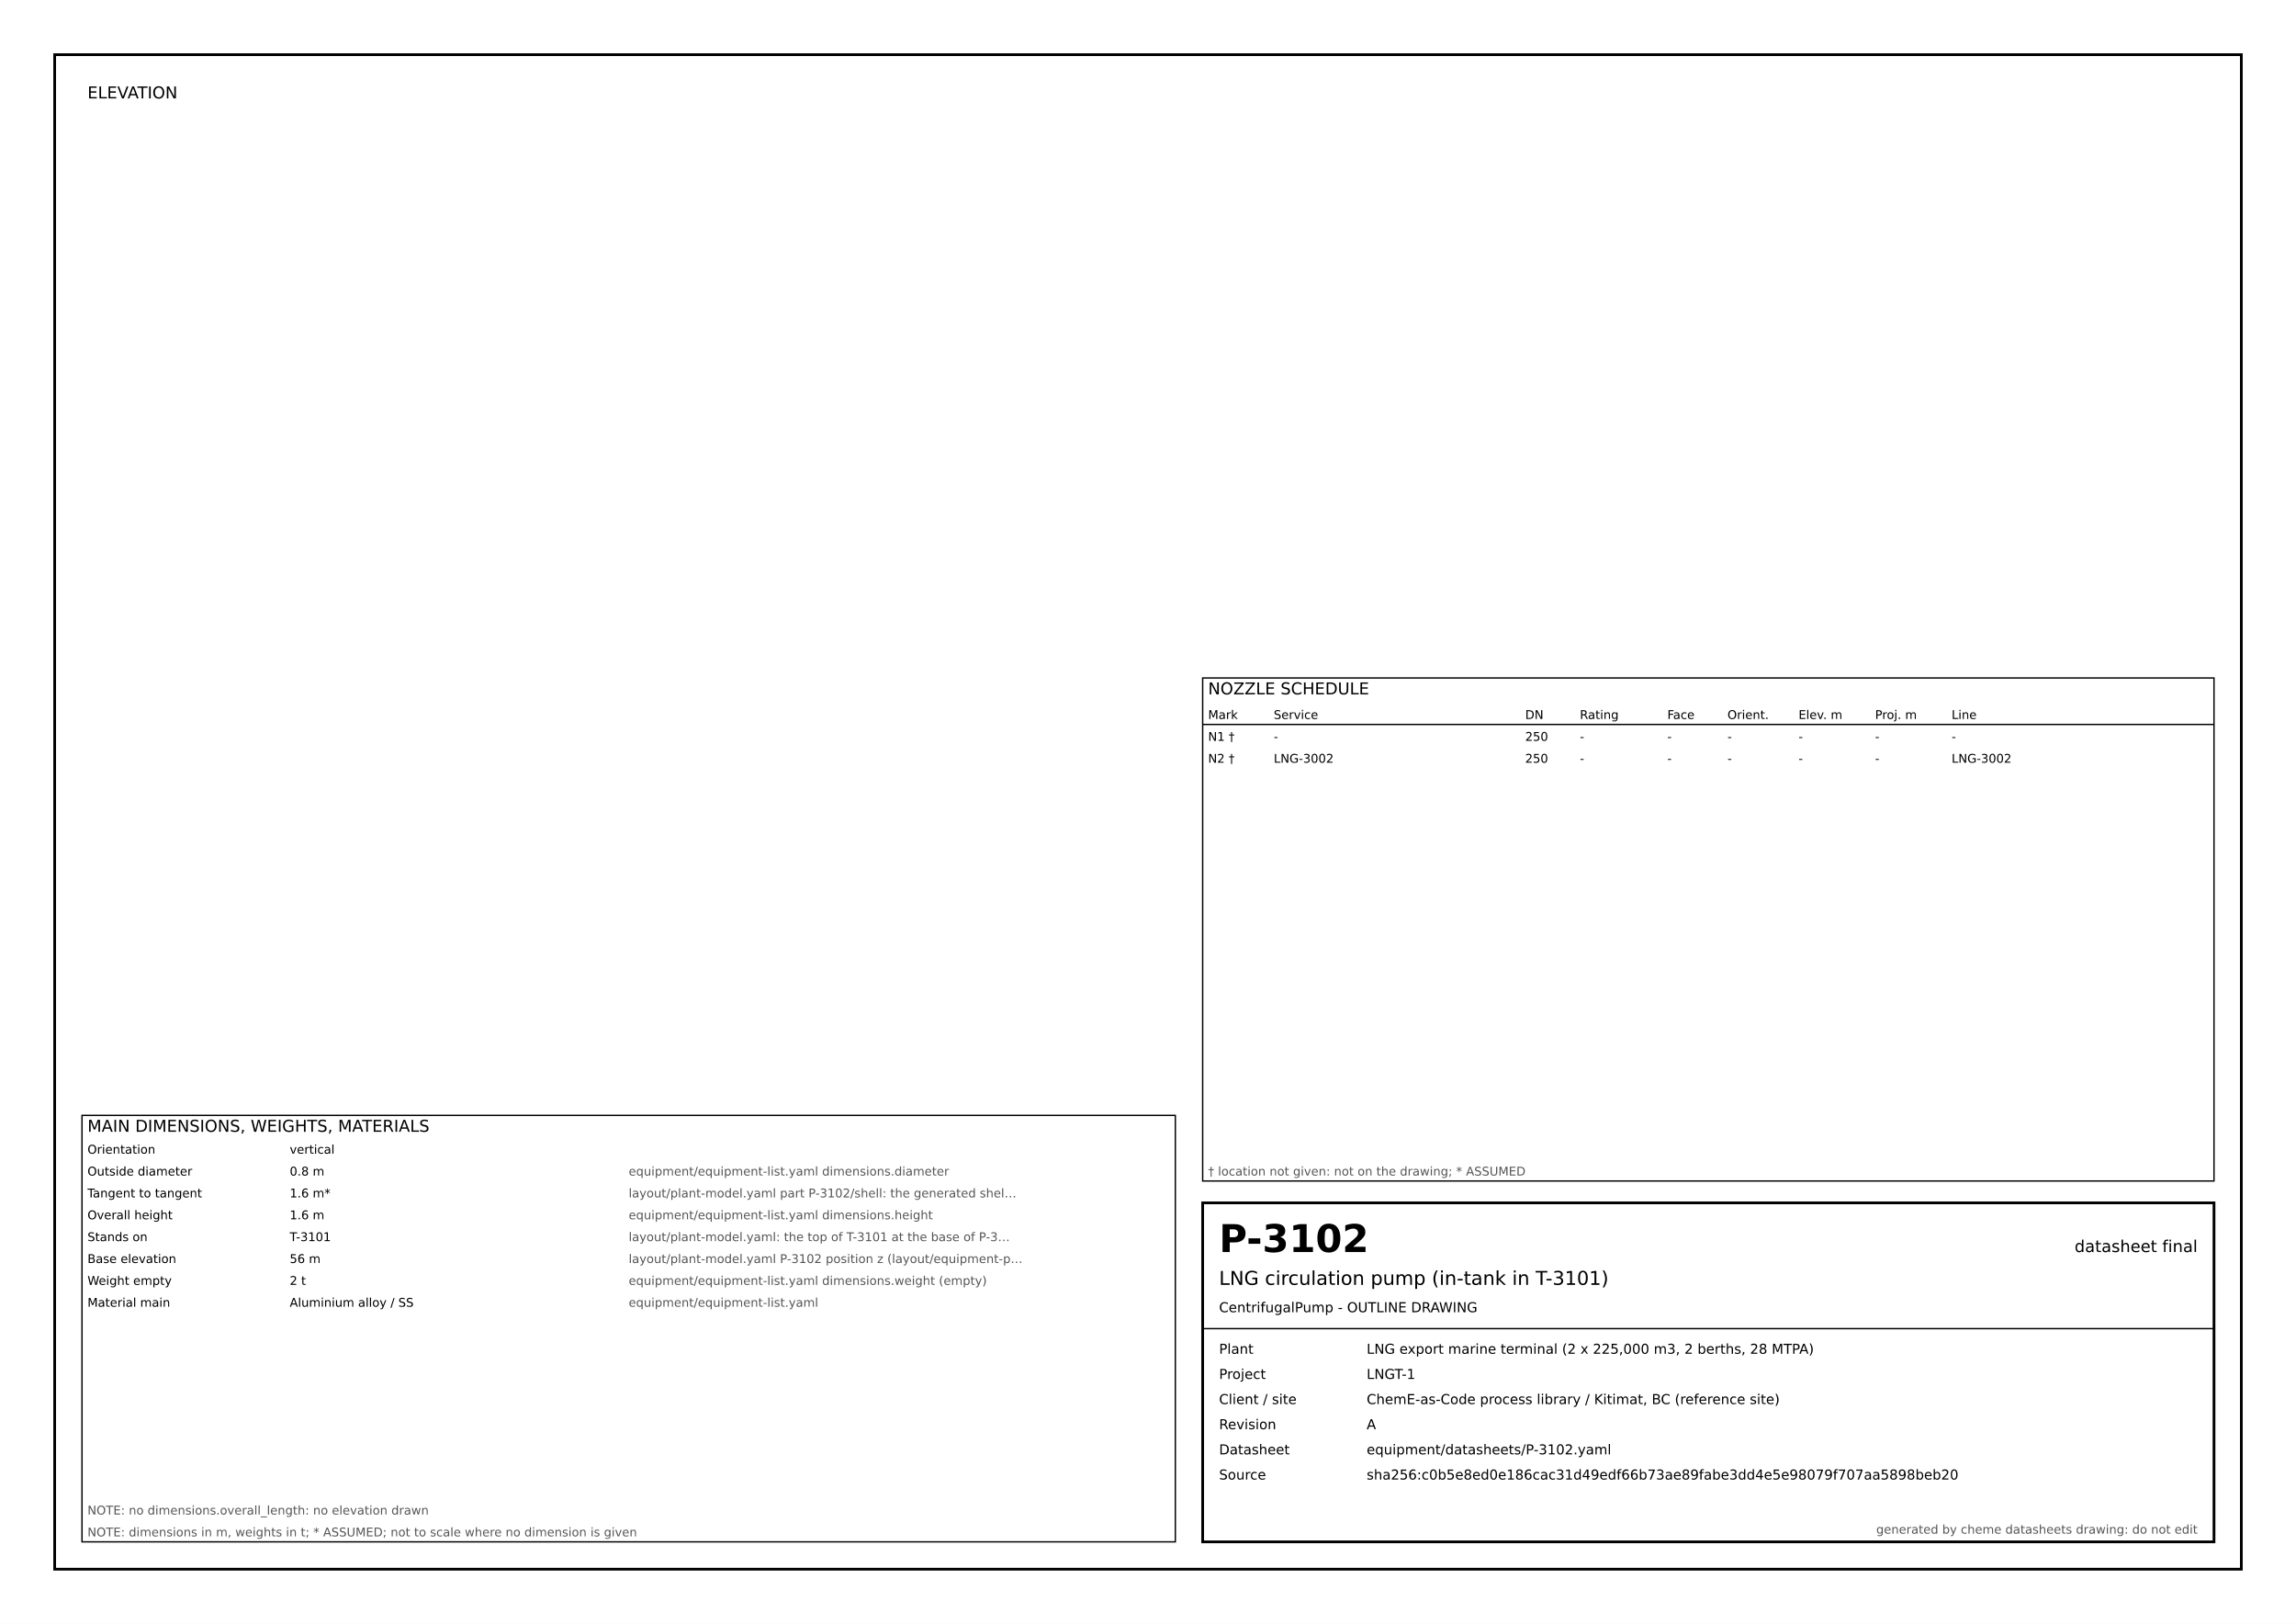
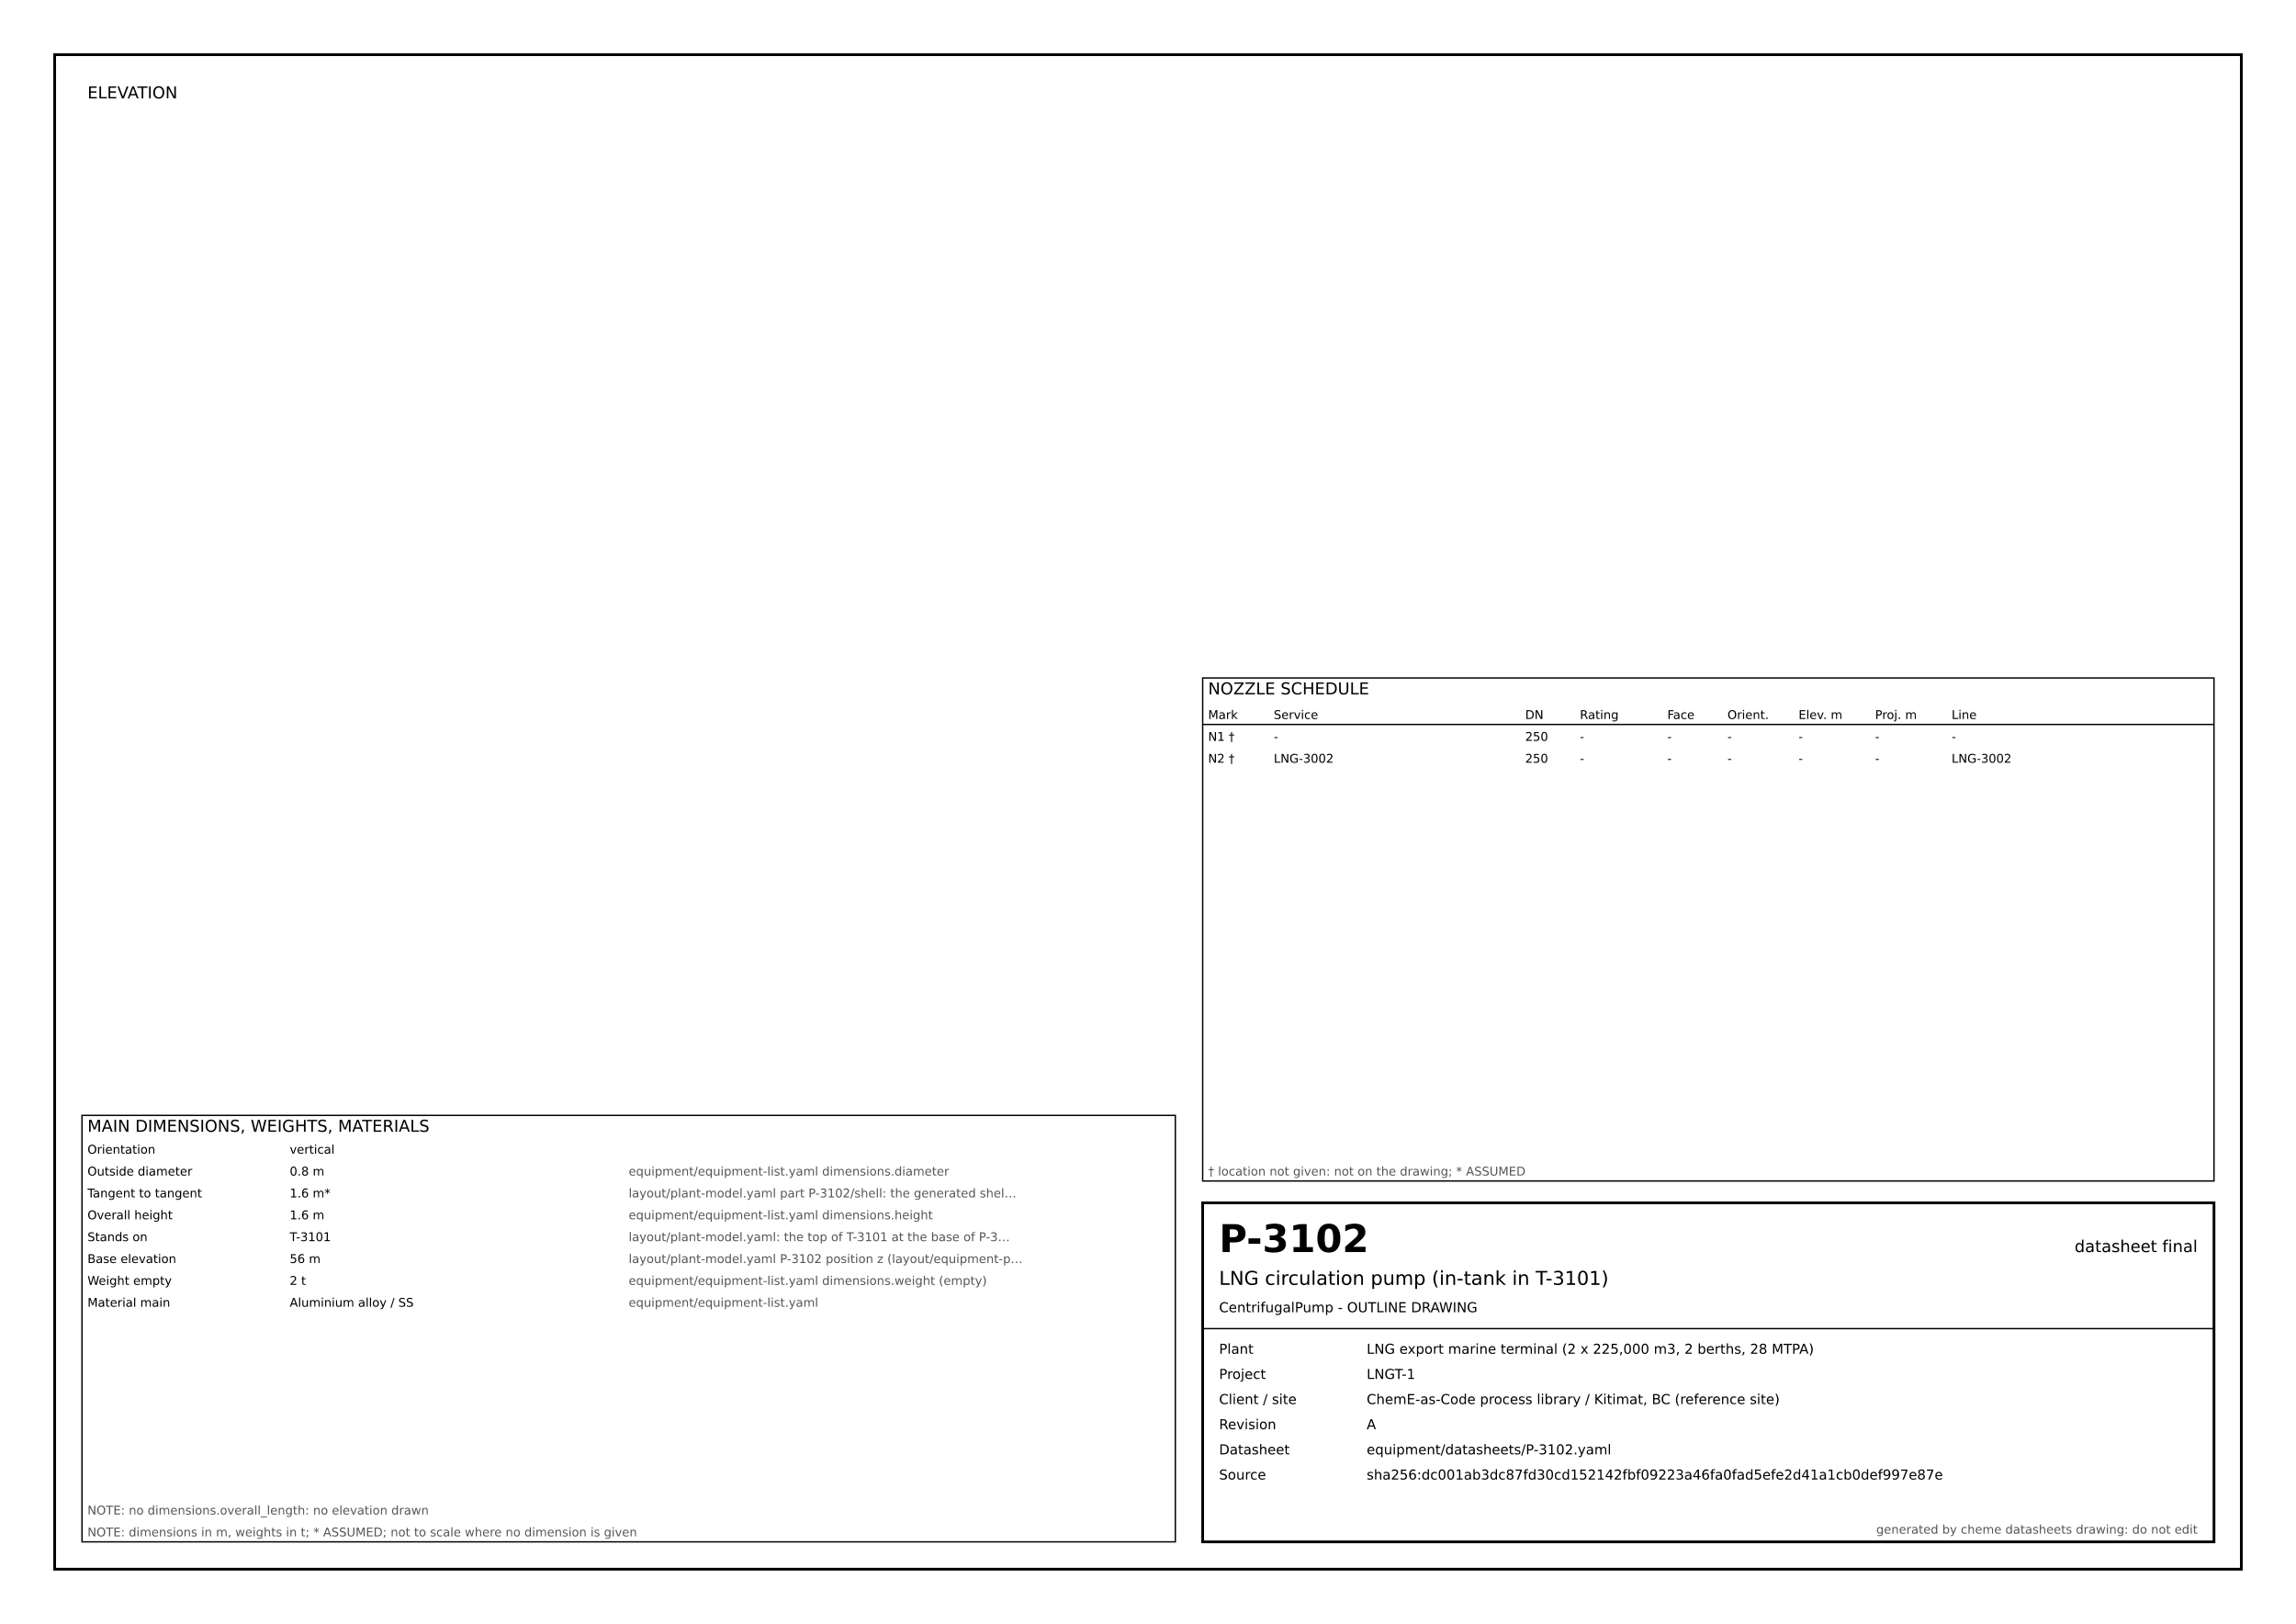
<svg xmlns="http://www.w3.org/2000/svg" width="420mm" height="297mm" viewBox="0 0 420 297">
  <style>
.frame{fill:none;stroke:#000;stroke-width:0.5}
.thin{fill:none;stroke:#000;stroke-width:0.25}
.outline{fill:#fff;stroke:#000;stroke-width:0.5}
.hidden{fill:none;stroke:#000;stroke-width:0.25;stroke-dasharray:1.5 1}
.centre{fill:none;stroke:#555;stroke-width:0.18;stroke-dasharray:4 1 1 1}
.tl{fill:none;stroke:#555;stroke-width:0.18;stroke-dasharray:2 1}
.dim{fill:none;stroke:#1f4e79;stroke-width:0.18}
.nozzle{fill:#fff;stroke:#b71c1c;stroke-width:0.35}
.section{fill:none;stroke:#2e7d32;stroke-width:0.25;stroke-dasharray:2 1}
text{font-family:'DejaVu Sans',Arial,Helvetica,sans-serif;fill:#000}
.t2{font-size:2.2px}.t25{font-size:2.5px}.t3{font-size:3px}.t35{font-size:3.5px}
.t5{font-size:5px;font-weight:bold}.t7{font-size:7px;font-weight:bold}
.dimt{font-size:2.3px;fill:#1f4e79}.nt{font-size:2.3px;fill:#b71c1c}
.note{font-size:2.2px;fill:#555}
.draft{font-size:40px;font-weight:bold;fill:#c62828;fill-opacity:0.12}
</style>
  <rect x="0" y="0" width="420" height="297" fill="#fff" />
  <rect x="10" y="10" width="400" height="277" class="frame" />
  <text x="16" y="18" class="t3" text-anchor="start">ELEVATION</text>
  <text x="221" y="127" class="t3" text-anchor="start">NOZZLE SCHEDULE</text>
  <text x="221" y="131.5" class="t2" text-anchor="start">Mark</text>
  <text x="233" y="131.5" class="t2" text-anchor="start">Service</text>
  <text x="279" y="131.5" class="t2" text-anchor="start">DN</text>
  <text x="289" y="131.5" class="t2" text-anchor="start">Rating</text>
  <text x="305" y="131.5" class="t2" text-anchor="start">Face</text>
  <text x="316" y="131.5" class="t2" text-anchor="start">Orient.</text>
  <text x="329" y="131.5" class="t2" text-anchor="start">Elev. m</text>
  <text x="343" y="131.5" class="t2" text-anchor="start">Proj. m</text>
  <text x="357" y="131.5" class="t2" text-anchor="start">Line</text>
  <line x1="220" y1="132.5" x2="405" y2="132.5" class="thin" />
  <text x="221" y="135.5" class="t2" text-anchor="start">N1 †</text>
  <text x="233" y="135.5" class="t2" text-anchor="start">-</text>
  <text x="279" y="135.5" class="t2" text-anchor="start">250</text>
  <text x="289" y="135.5" class="t2" text-anchor="start">-</text>
  <text x="305" y="135.5" class="t2" text-anchor="start">-</text>
  <text x="316" y="135.5" class="t2" text-anchor="start">-</text>
  <text x="329" y="135.5" class="t2" text-anchor="start">-</text>
  <text x="343" y="135.5" class="t2" text-anchor="start">-</text>
  <text x="357" y="135.5" class="t2" text-anchor="start">-</text>
  <text x="221" y="139.5" class="t2" text-anchor="start">N2 †</text>
  <text x="233" y="139.5" class="t2" text-anchor="start">LNG-3002</text>
  <text x="279" y="139.5" class="t2" text-anchor="start">250</text>
  <text x="289" y="139.5" class="t2" text-anchor="start">-</text>
  <text x="305" y="139.5" class="t2" text-anchor="start">-</text>
  <text x="316" y="139.5" class="t2" text-anchor="start">-</text>
  <text x="329" y="139.5" class="t2" text-anchor="start">-</text>
  <text x="343" y="139.5" class="t2" text-anchor="start">-</text>
  <text x="357" y="139.5" class="t2" text-anchor="start">LNG-3002</text>
  <text x="221" y="215" class="note" text-anchor="start">† location not given: not on the drawing; * ASSUMED</text>
  <rect x="220" y="124" width="185" height="92" class="thin" />
  <text x="16" y="207" class="t3" text-anchor="start">MAIN DIMENSIONS, WEIGHTS, MATERIALS</text>
  <text x="16" y="211" class="t2" text-anchor="start">Orientation</text>
  <text x="53" y="211" class="t2" text-anchor="start">vertical</text>
  <text x="115" y="211" class="note" text-anchor="start" />
  <text x="16" y="215" class="t2" text-anchor="start">Outside diameter</text>
  <text x="53" y="215" class="t2" text-anchor="start">0.8 m</text>
  <text x="115" y="215" class="note" text-anchor="start">equipment/equipment-list.yaml dimensions.diameter</text>
  <text x="16" y="219" class="t2" text-anchor="start">Tangent to tangent</text>
  <text x="53" y="219" class="t2" text-anchor="start">1.6 m*</text>
  <text x="115" y="219" class="note" text-anchor="start">layout/plant-model.yaml part P-3102/shell: the generated shel…</text>
  <text x="16" y="223" class="t2" text-anchor="start">Overall height</text>
  <text x="53" y="223" class="t2" text-anchor="start">1.6 m</text>
  <text x="115" y="223" class="note" text-anchor="start">equipment/equipment-list.yaml dimensions.height</text>
  <text x="16" y="227" class="t2" text-anchor="start">Stands on</text>
  <text x="53" y="227" class="t2" text-anchor="start">T-3101</text>
  <text x="115" y="227" class="note" text-anchor="start">layout/plant-model.yaml: the top of T-3101 at the base of P-3…</text>
  <text x="16" y="231" class="t2" text-anchor="start">Base elevation</text>
  <text x="53" y="231" class="t2" text-anchor="start">56 m</text>
  <text x="115" y="231" class="note" text-anchor="start">layout/plant-model.yaml P-3102 position z (layout/equipment-p…</text>
  <text x="16" y="235" class="t2" text-anchor="start">Weight empty</text>
  <text x="53" y="235" class="t2" text-anchor="start">2 t</text>
  <text x="115" y="235" class="note" text-anchor="start">equipment/equipment-list.yaml dimensions.weight (empty)</text>
  <text x="16" y="239" class="t2" text-anchor="start">Material main</text>
  <text x="53" y="239" class="t2" text-anchor="start">Aluminium alloy / SS</text>
  <text x="115" y="239" class="note" text-anchor="start">equipment/equipment-list.yaml</text>
  <text x="16" y="277" class="note" text-anchor="start">NOTE: no dimensions.overall_length: no elevation drawn</text>
  <text x="16" y="281" class="note" text-anchor="start">NOTE: dimensions in m, weights in t; * ASSUMED; not to scale where no dimension is given</text>
  <rect x="15" y="204" width="200" height="78" class="thin" />
  <rect x="220" y="220" width="185" height="62" class="frame" />
  <text x="223" y="229" class="t7" text-anchor="start">P-3102</text>
  <text x="223" y="235" class="t35" text-anchor="start">LNG circulation pump (in-tank in T-3101)</text>
  <text x="223" y="240" class="t25" text-anchor="start">CentrifugalPump - OUTLINE DRAWING</text>
  <line x1="220" y1="243" x2="405" y2="243" class="thin" />
  <text x="223" y="247.6" class="t25" text-anchor="start">Plant</text>
  <text x="250" y="247.6" class="t25" text-anchor="start">LNG export marine terminal (2 x 225,000 m3, 2 berths, 28 MTPA)</text>
  <text x="223" y="252.2" class="t25" text-anchor="start">Project</text>
  <text x="250" y="252.2" class="t25" text-anchor="start">LNGT-1</text>
  <text x="223" y="256.8" class="t25" text-anchor="start">Client / site</text>
  <text x="250" y="256.8" class="t25" text-anchor="start">ChemE-as-Code process library / Kitimat, BC (reference site)</text>
  <text x="223" y="261.4" class="t25" text-anchor="start">Revision</text>
  <text x="250" y="261.4" class="t25" text-anchor="start">A</text>
  <text x="223" y="266" class="t25" text-anchor="start">Datasheet</text>
  <text x="250" y="266" class="t25" text-anchor="start">equipment/datasheets/P-3102.yaml</text>
  <text x="223" y="270.6" class="t25" text-anchor="start">Source</text>
-   <text x="250" y="270.6" class="t25" text-anchor="start">sha256:c0b5e8ed0e186cac31d49edf66b73ae89fabe3dd4e5e98079f707aa5898beb20</text>
+   <text x="250" y="270.6" class="t25" text-anchor="start">sha256:dc001ab3dc87fd30cd152142fbf09223a46fa0fad5efe2d41a1cb0def997e87e</text>
  <text x="402" y="229" class="t3" text-anchor="end">datasheet final</text>
  <text x="402" y="280.5" class="note" text-anchor="end">generated by cheme datasheets drawing: do not edit</text>
</svg>
